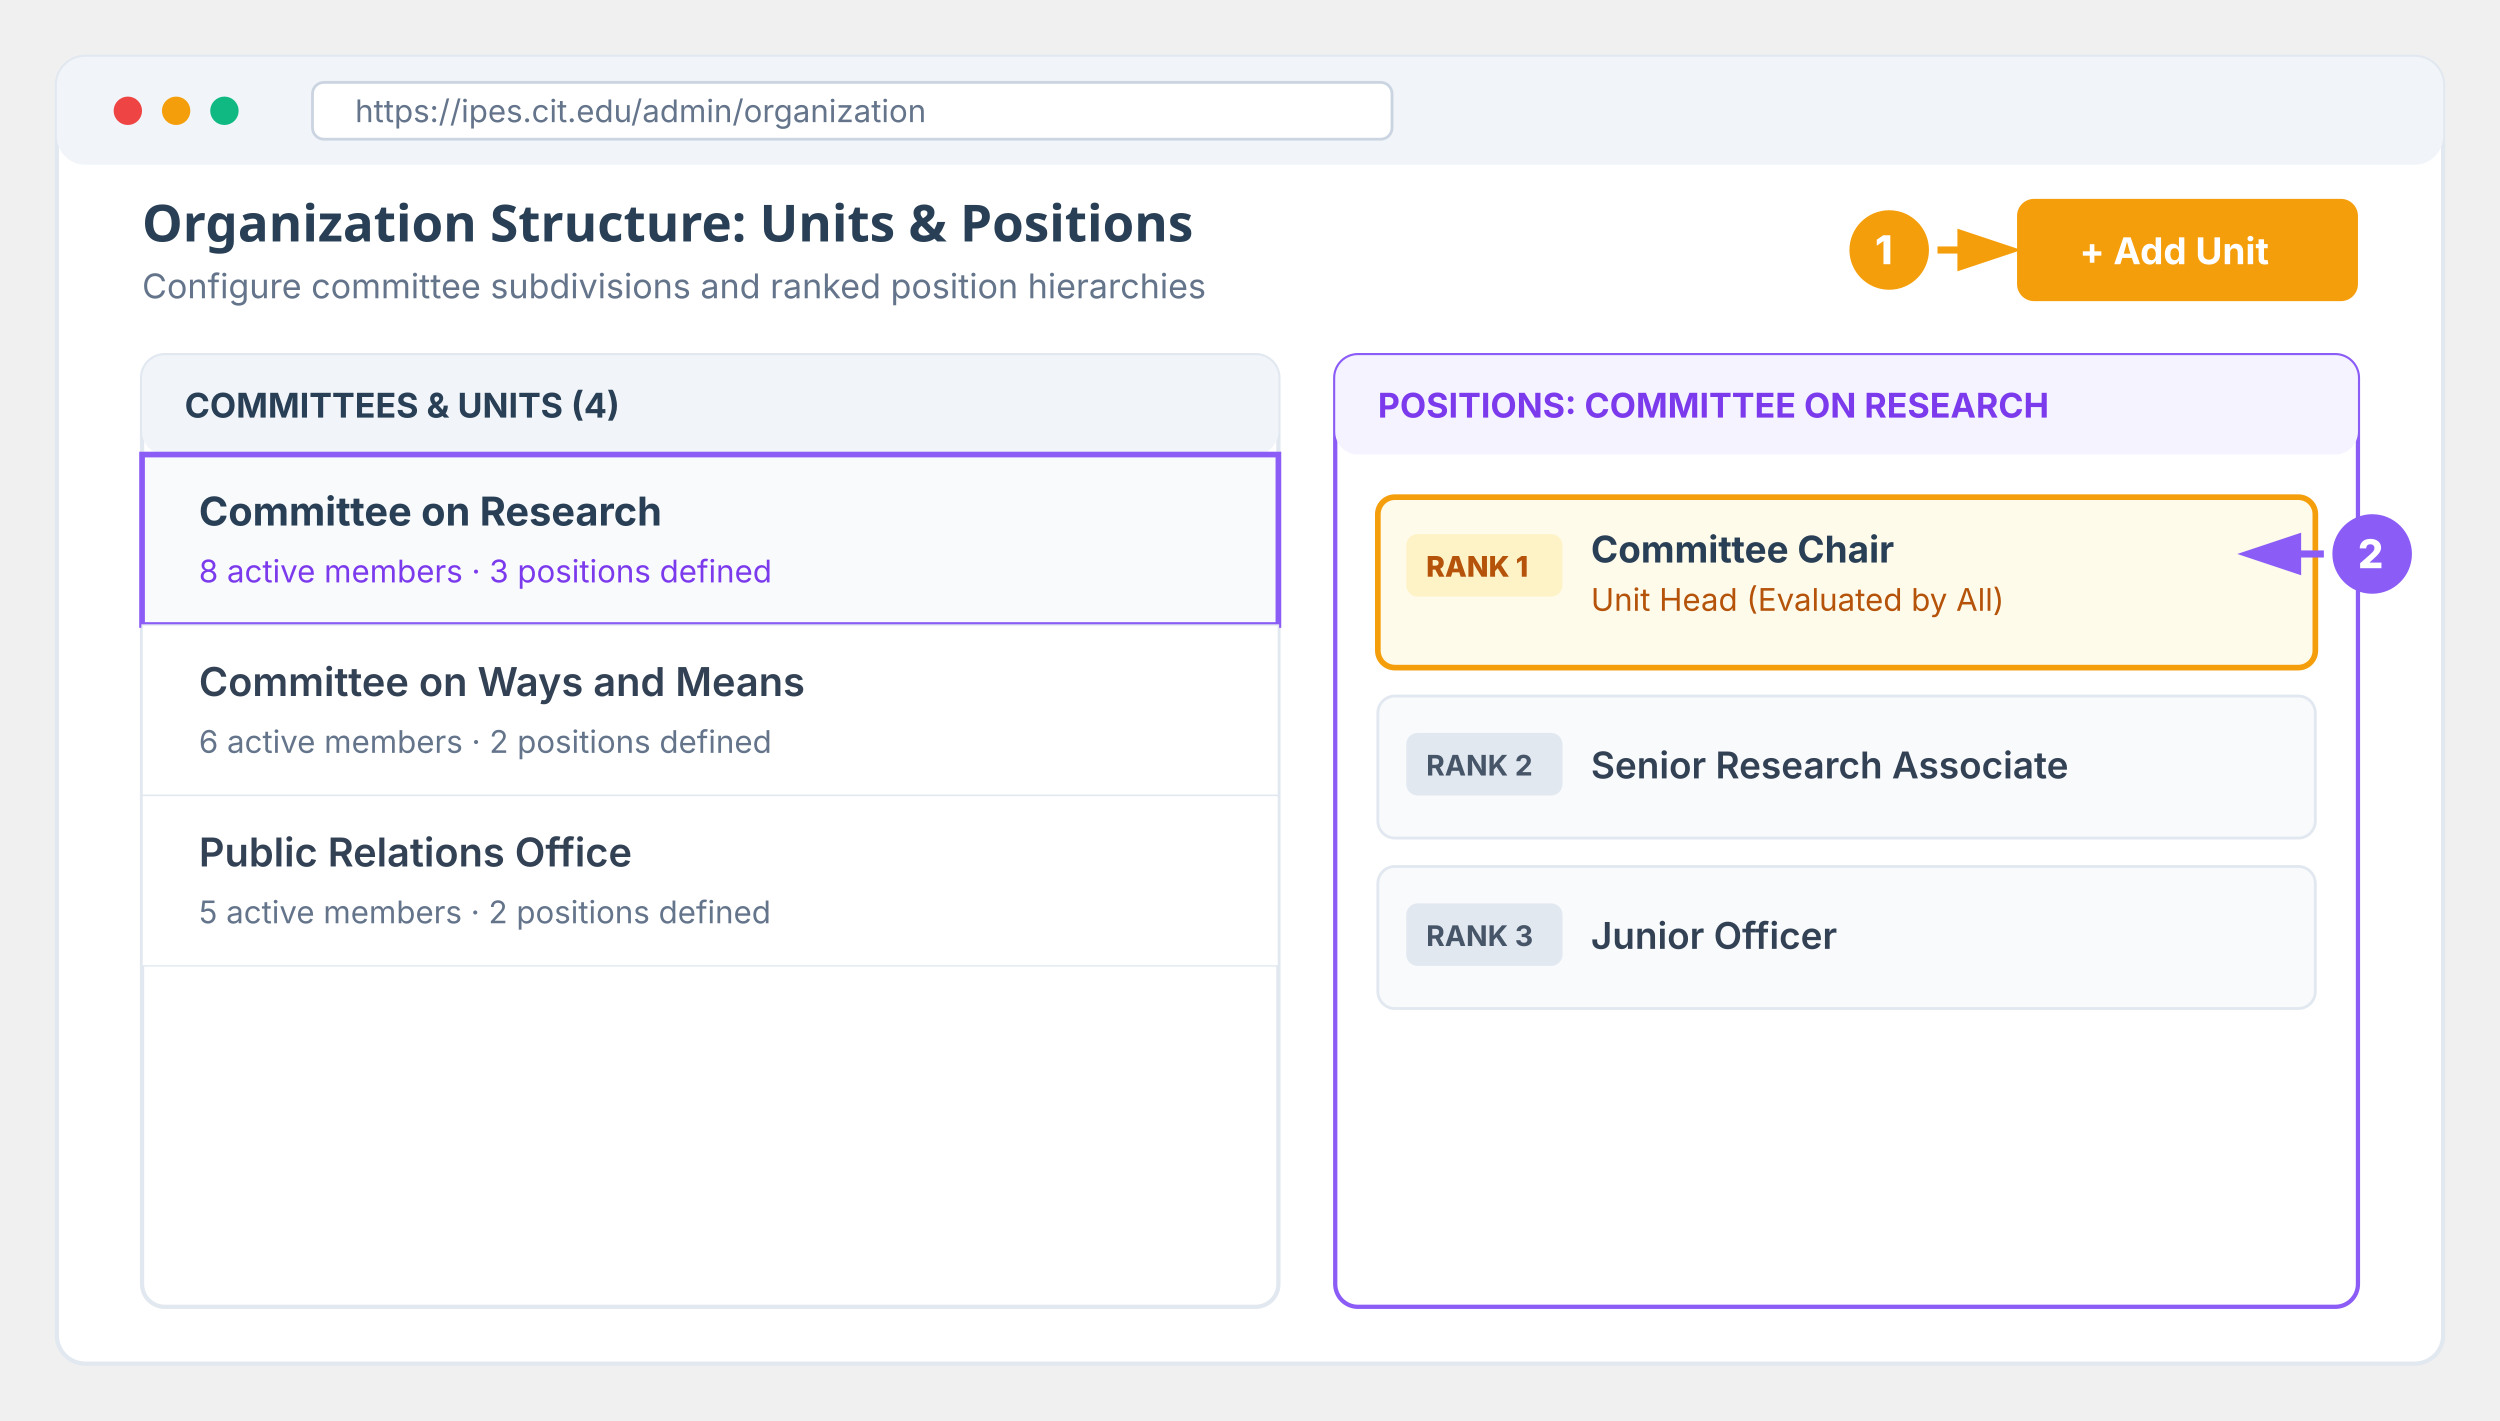
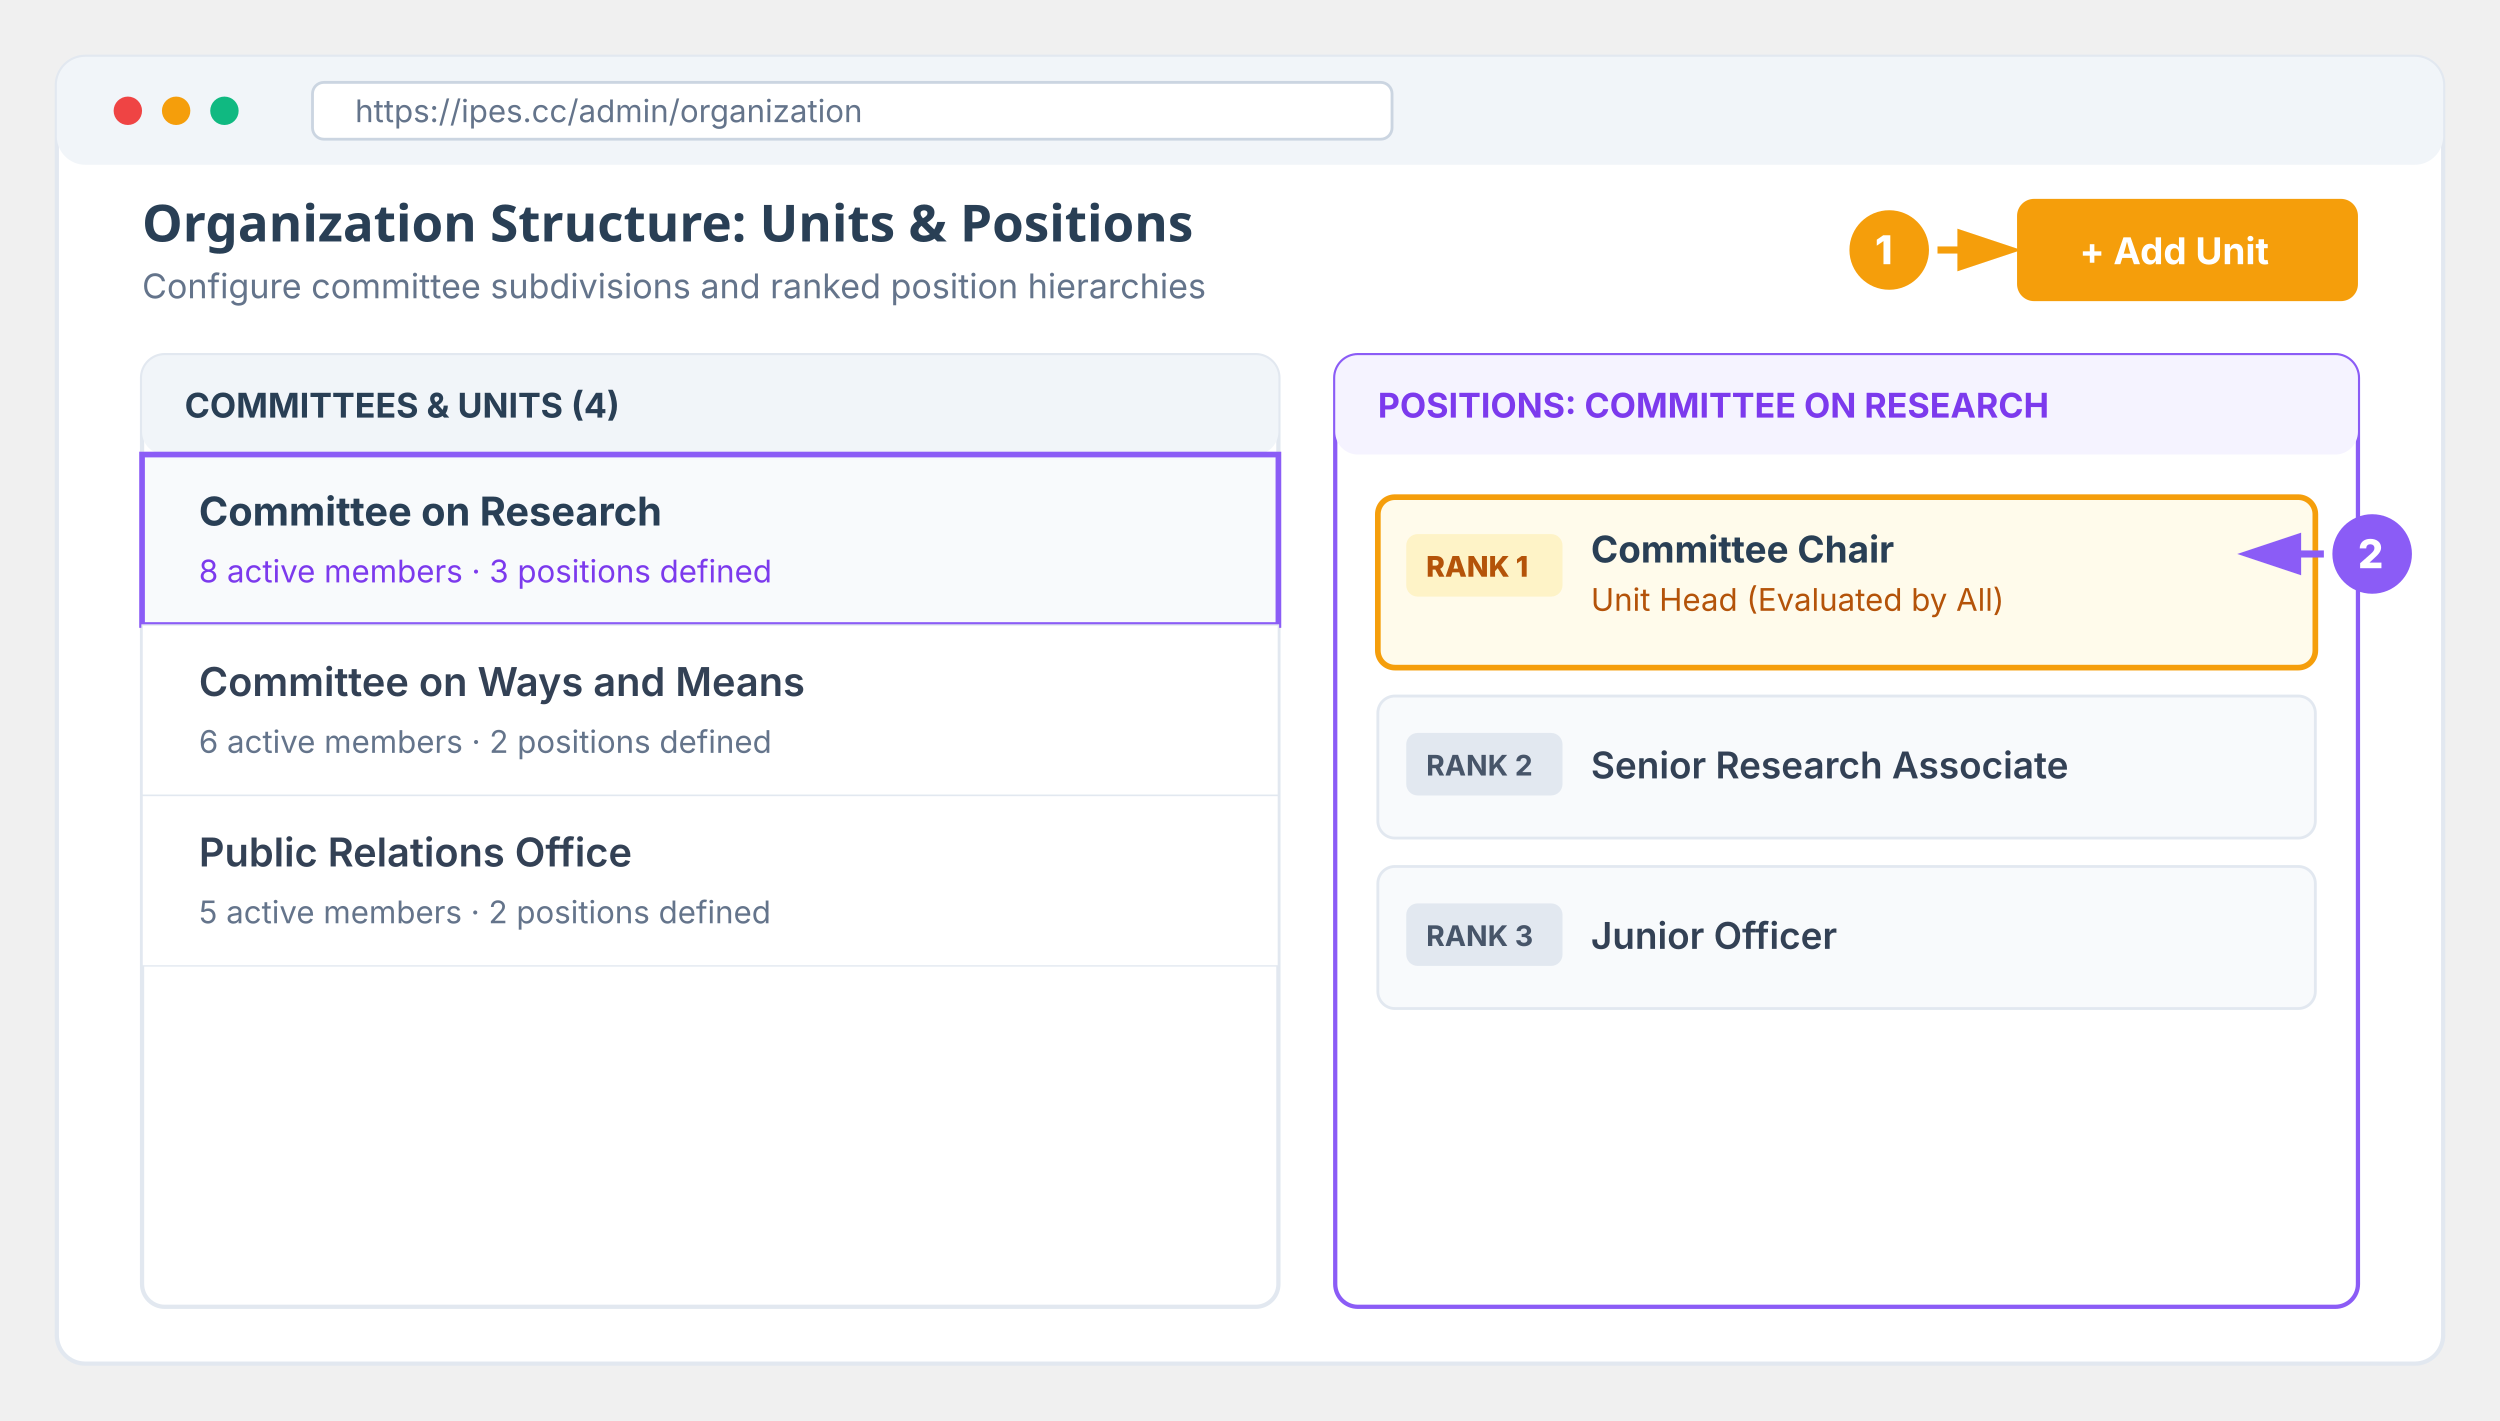
<svg xmlns="http://www.w3.org/2000/svg" viewBox="0 0 880 500" width="880" height="500" style="background:#f8fafc; border-radius:12px; font-family:'Inter',system-ui,sans-serif;">
  <defs>
    <marker id="arrow-amber-adm1" markerWidth="10" markerHeight="10" refX="6" refY="3" orient="auto">
      <path d="M0,0 L0,6 L9,3 z" fill="#f59e0b" />
    </marker>
    <marker id="arrow-violet-adm1" markerWidth="10" markerHeight="10" refX="6" refY="3" orient="auto">
      <path d="M0,0 L0,6 L9,3 z" fill="#8b5cf6" />
    </marker>
  </defs>
  <rect x="20" y="20" width="840" height="460" rx="10" fill="#ffffff" stroke="#e2e8f0" stroke-width="1.5" />
  <rect x="20" y="20" width="840" height="38" rx="10" fill="#f1f5f9" />
  <circle cx="45" cy="39" r="5" fill="#ef4444" />
  <circle cx="62" cy="39" r="5" fill="#f59e0b" />
  <circle cx="79" cy="39" r="5" fill="#10b981" />
  <rect x="110" y="29" width="380" height="20" rx="4" fill="#ffffff" stroke="#cbd5e1" stroke-width="1" />
-   <text x="125" y="43" font-size="11" fill="#64748b">https://ipes.cit.edu/admin/organization</text>
+   <text x="125" y="43" font-size="11" fill="#64748b">https://ipes.cc/admin/organization</text>
  <text x="50" y="85" font-size="18" font-weight="700" fill="#293f55" font-family="'Montserrat', sans-serif">Organization Structure: Units &amp; Positions</text>
  <text x="50" y="105" font-size="12" fill="#64748b">Configure committee subdivisions and ranked position hierarchies</text>
  <rect id="btn-add-unit" x="710" y="70" width="120" height="36" rx="6" fill="#f59e0b" />
  <text x="732" y="93" font-size="13" font-weight="700" fill="#ffffff">+ Add Unit</text>
  <rect x="50" y="125" width="400" height="335" rx="8" fill="#ffffff" stroke="#e2e8f0" stroke-width="1.5" />
  <rect x="50" y="125" width="400" height="35" rx="8" fill="#f1f5f9" />
  <text x="65" y="147" font-size="12" font-weight="700" fill="#293f55">COMMITTEES &amp; UNITS (4)</text>
  <rect x="50" y="160" width="400" height="60" fill="#f8fafc" stroke="#8b5cf6" stroke-width="2" />
  <text x="70" y="185" font-size="14" font-weight="700" fill="#293f55">Committee on Research</text>
  <text x="70" y="205" font-size="11" fill="#7c3aed">8 active members · 3 positions defined</text>
  <rect x="50" y="220" width="400" height="60" fill="#ffffff" stroke="#e2e8f0" stroke-width="0.5" />
  <text x="70" y="245" font-size="14" font-weight="600" fill="#334155">Committee on Ways and Means</text>
  <text x="70" y="265" font-size="11" fill="#64748b">6 active members · 2 positions defined</text>
  <rect x="50" y="280" width="400" height="60" fill="#ffffff" stroke="#e2e8f0" stroke-width="0.5" />
  <text x="70" y="305" font-size="14" font-weight="600" fill="#334155">Public Relations Office</text>
  <text x="70" y="325" font-size="11" fill="#64748b">5 active members · 2 positions defined</text>
  <rect x="470" y="125" width="360" height="335" rx="8" fill="#ffffff" stroke="#8b5cf6" stroke-width="1.5" />
  <rect x="470" y="125" width="360" height="35" rx="8" fill="#f5f3ff" />
  <text x="485" y="147" font-size="12" font-weight="700" fill="#7c3aed">POSITIONS: COMMITTEE ON RESEARCH</text>
  <rect x="485" y="175" width="330" height="60" rx="6" fill="#fffbeb" stroke="#f59e0b" stroke-width="2" />
  <rect x="495" y="188" width="55" height="22" rx="4" fill="#fef3c7" />
  <text x="502" y="203" font-size="10" font-weight="800" fill="#b45309">RANK 1</text>
  <text x="560" y="198" font-size="13" font-weight="700" fill="#293f55">Committee Chair</text>
  <text x="560" y="215" font-size="11" fill="#b45309">Unit Head (Evaluated by All)</text>
  <rect x="485" y="245" width="330" height="50" rx="6" fill="#f8fafc" stroke="#e2e8f0" stroke-width="1" />
  <rect x="495" y="258" width="55" height="22" rx="4" fill="#e2e8f0" />
  <text x="502" y="273" font-size="10" font-weight="700" fill="#475569">RANK 2</text>
  <text x="560" y="274" font-size="13" font-weight="600" fill="#334155">Senior Research Associate</text>
  <rect x="485" y="305" width="330" height="50" rx="6" fill="#f8fafc" stroke="#e2e8f0" stroke-width="1" />
  <rect x="495" y="318" width="55" height="22" rx="4" fill="#e2e8f0" />
  <text x="502" y="333" font-size="10" font-weight="700" fill="#475569">RANK 3</text>
  <text x="560" y="334" font-size="13" font-weight="600" fill="#334155">Junior Officer</text>
  <circle cx="665" cy="88" r="14" fill="#f59e0b" />
  <text x="660" y="93" font-size="14" font-weight="800" fill="#ffffff">1</text>
  <path d="M 682 88 L 704 88" fill="none" stroke="#f59e0b" stroke-width="2.5" marker-end="url(#arrow-amber-adm1)" />
  <circle cx="835" cy="195" r="14" fill="#8b5cf6" />
  <text x="830" y="200" font-size="14" font-weight="800" fill="#ffffff">2</text>
  <path d="M 818 195 L 795 195" fill="none" stroke="#8b5cf6" stroke-width="2.5" marker-end="url(#arrow-violet-adm1)" />
</svg>
